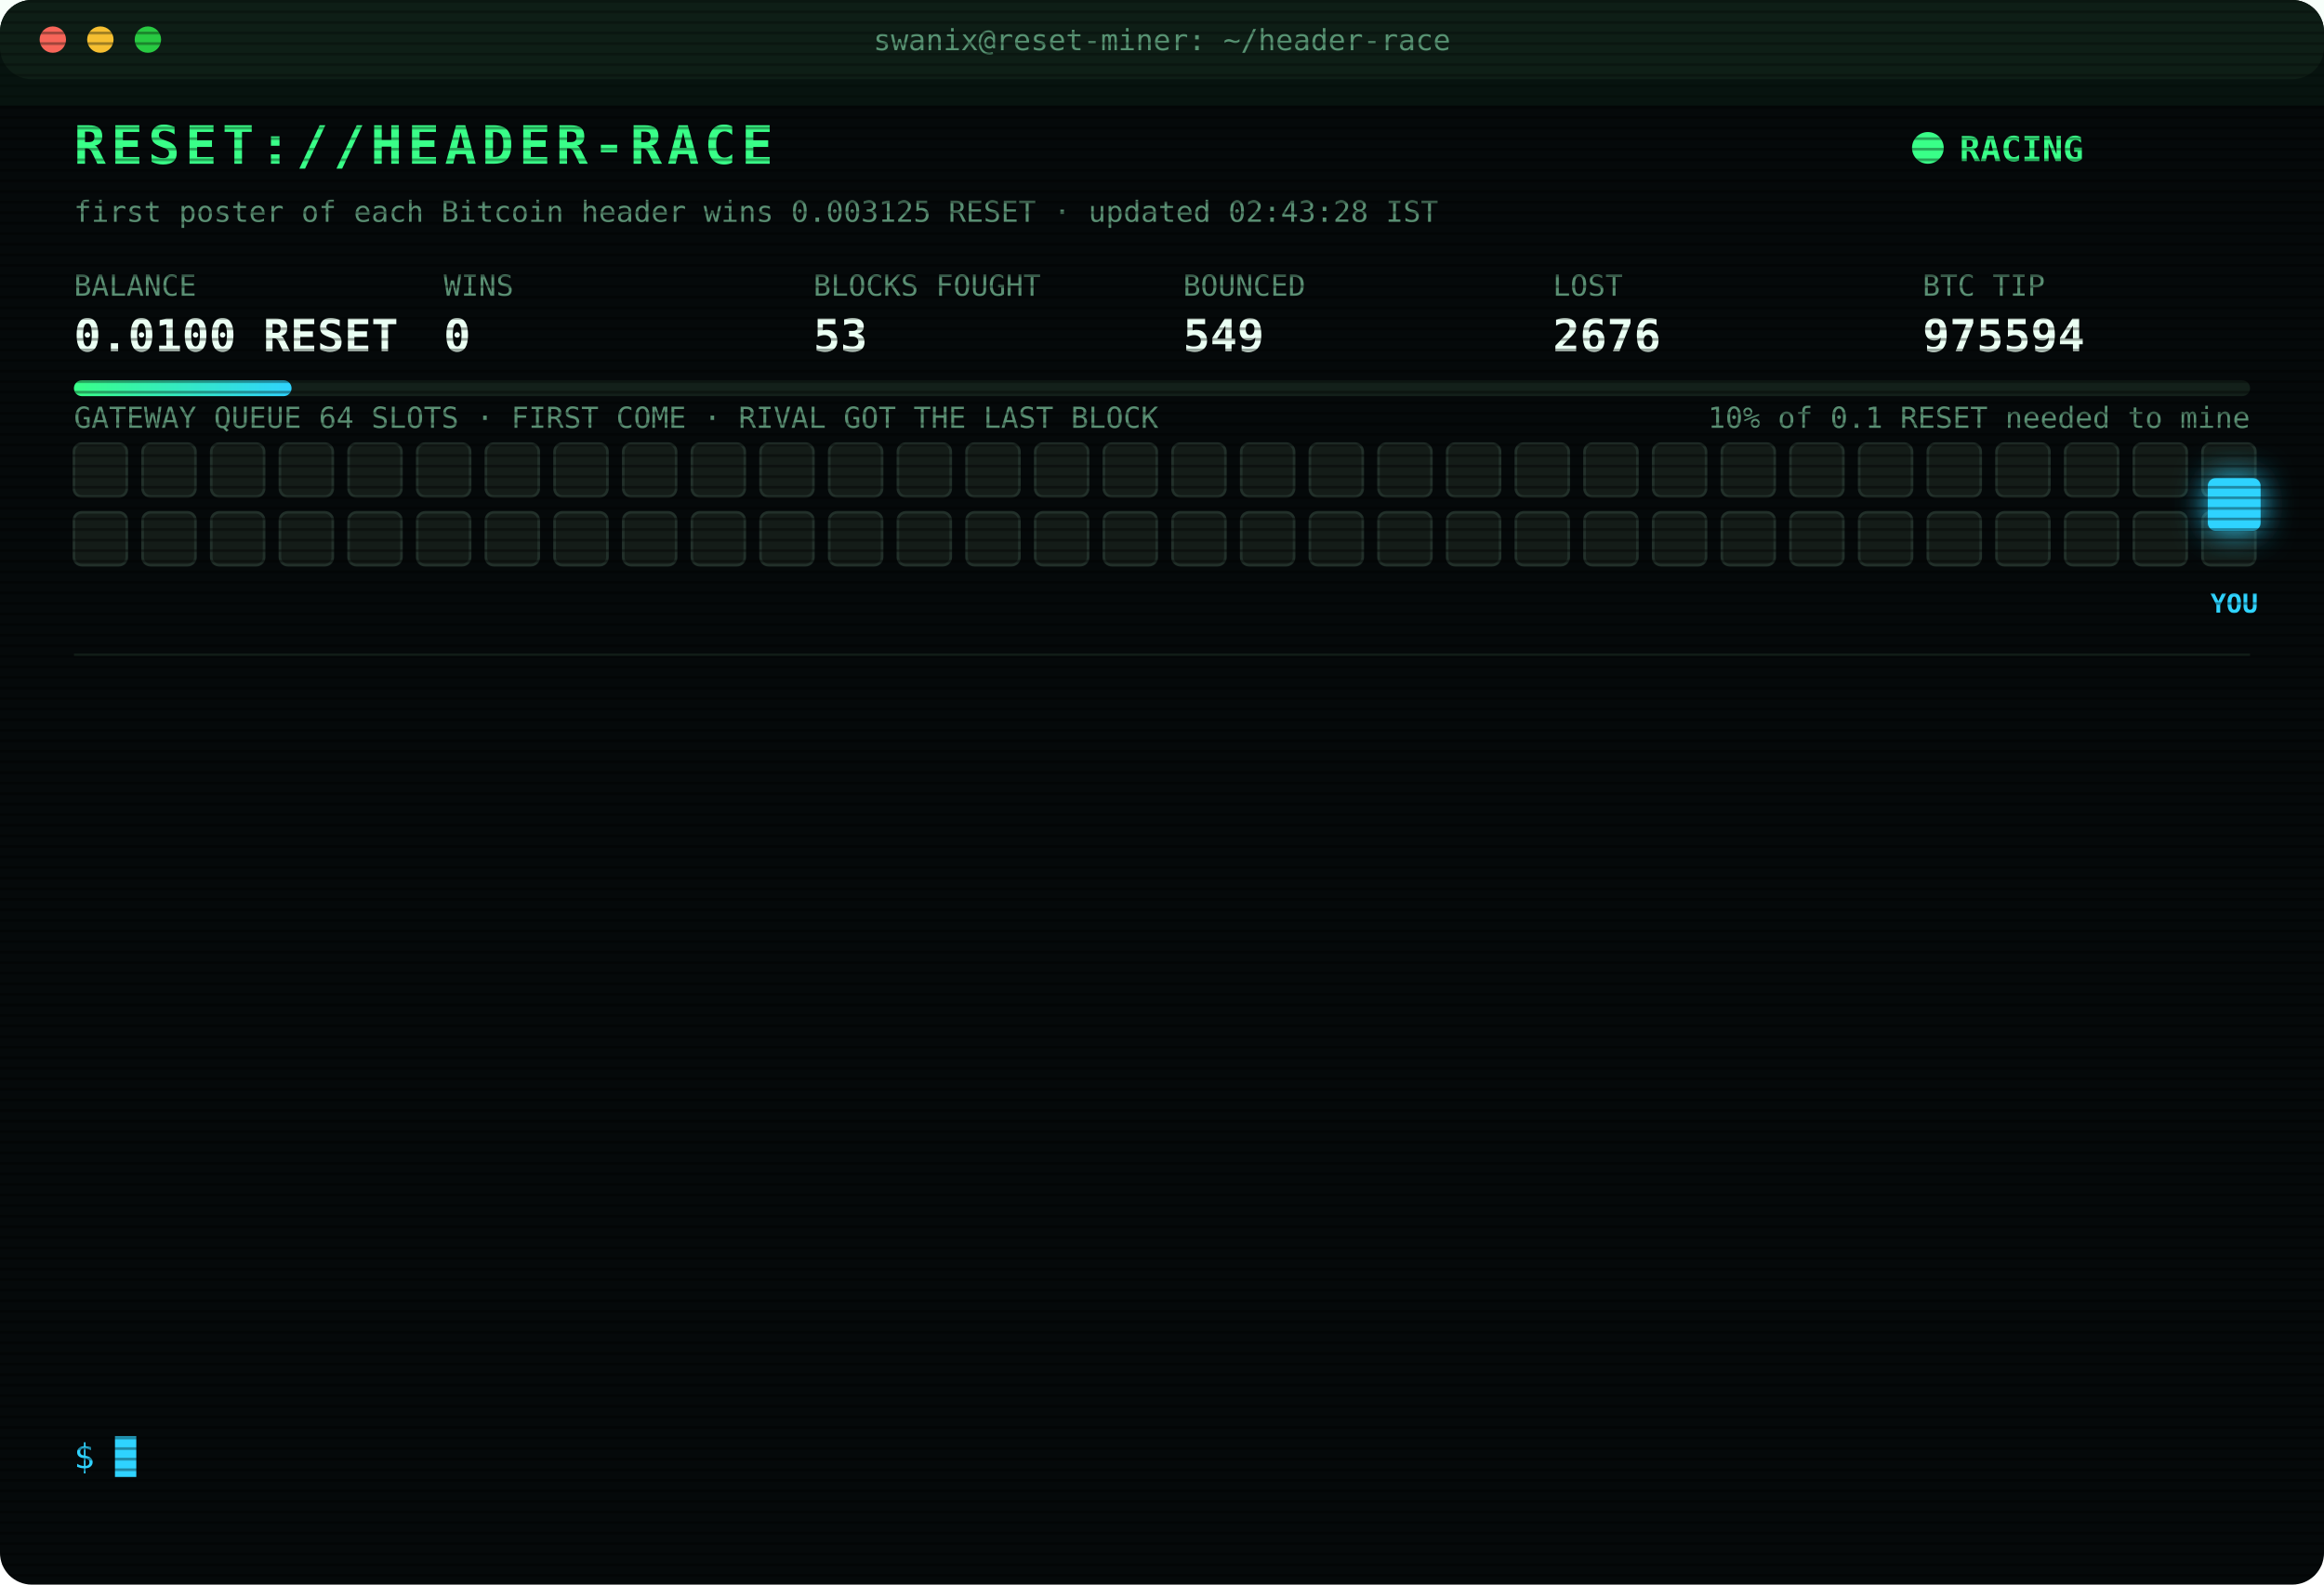
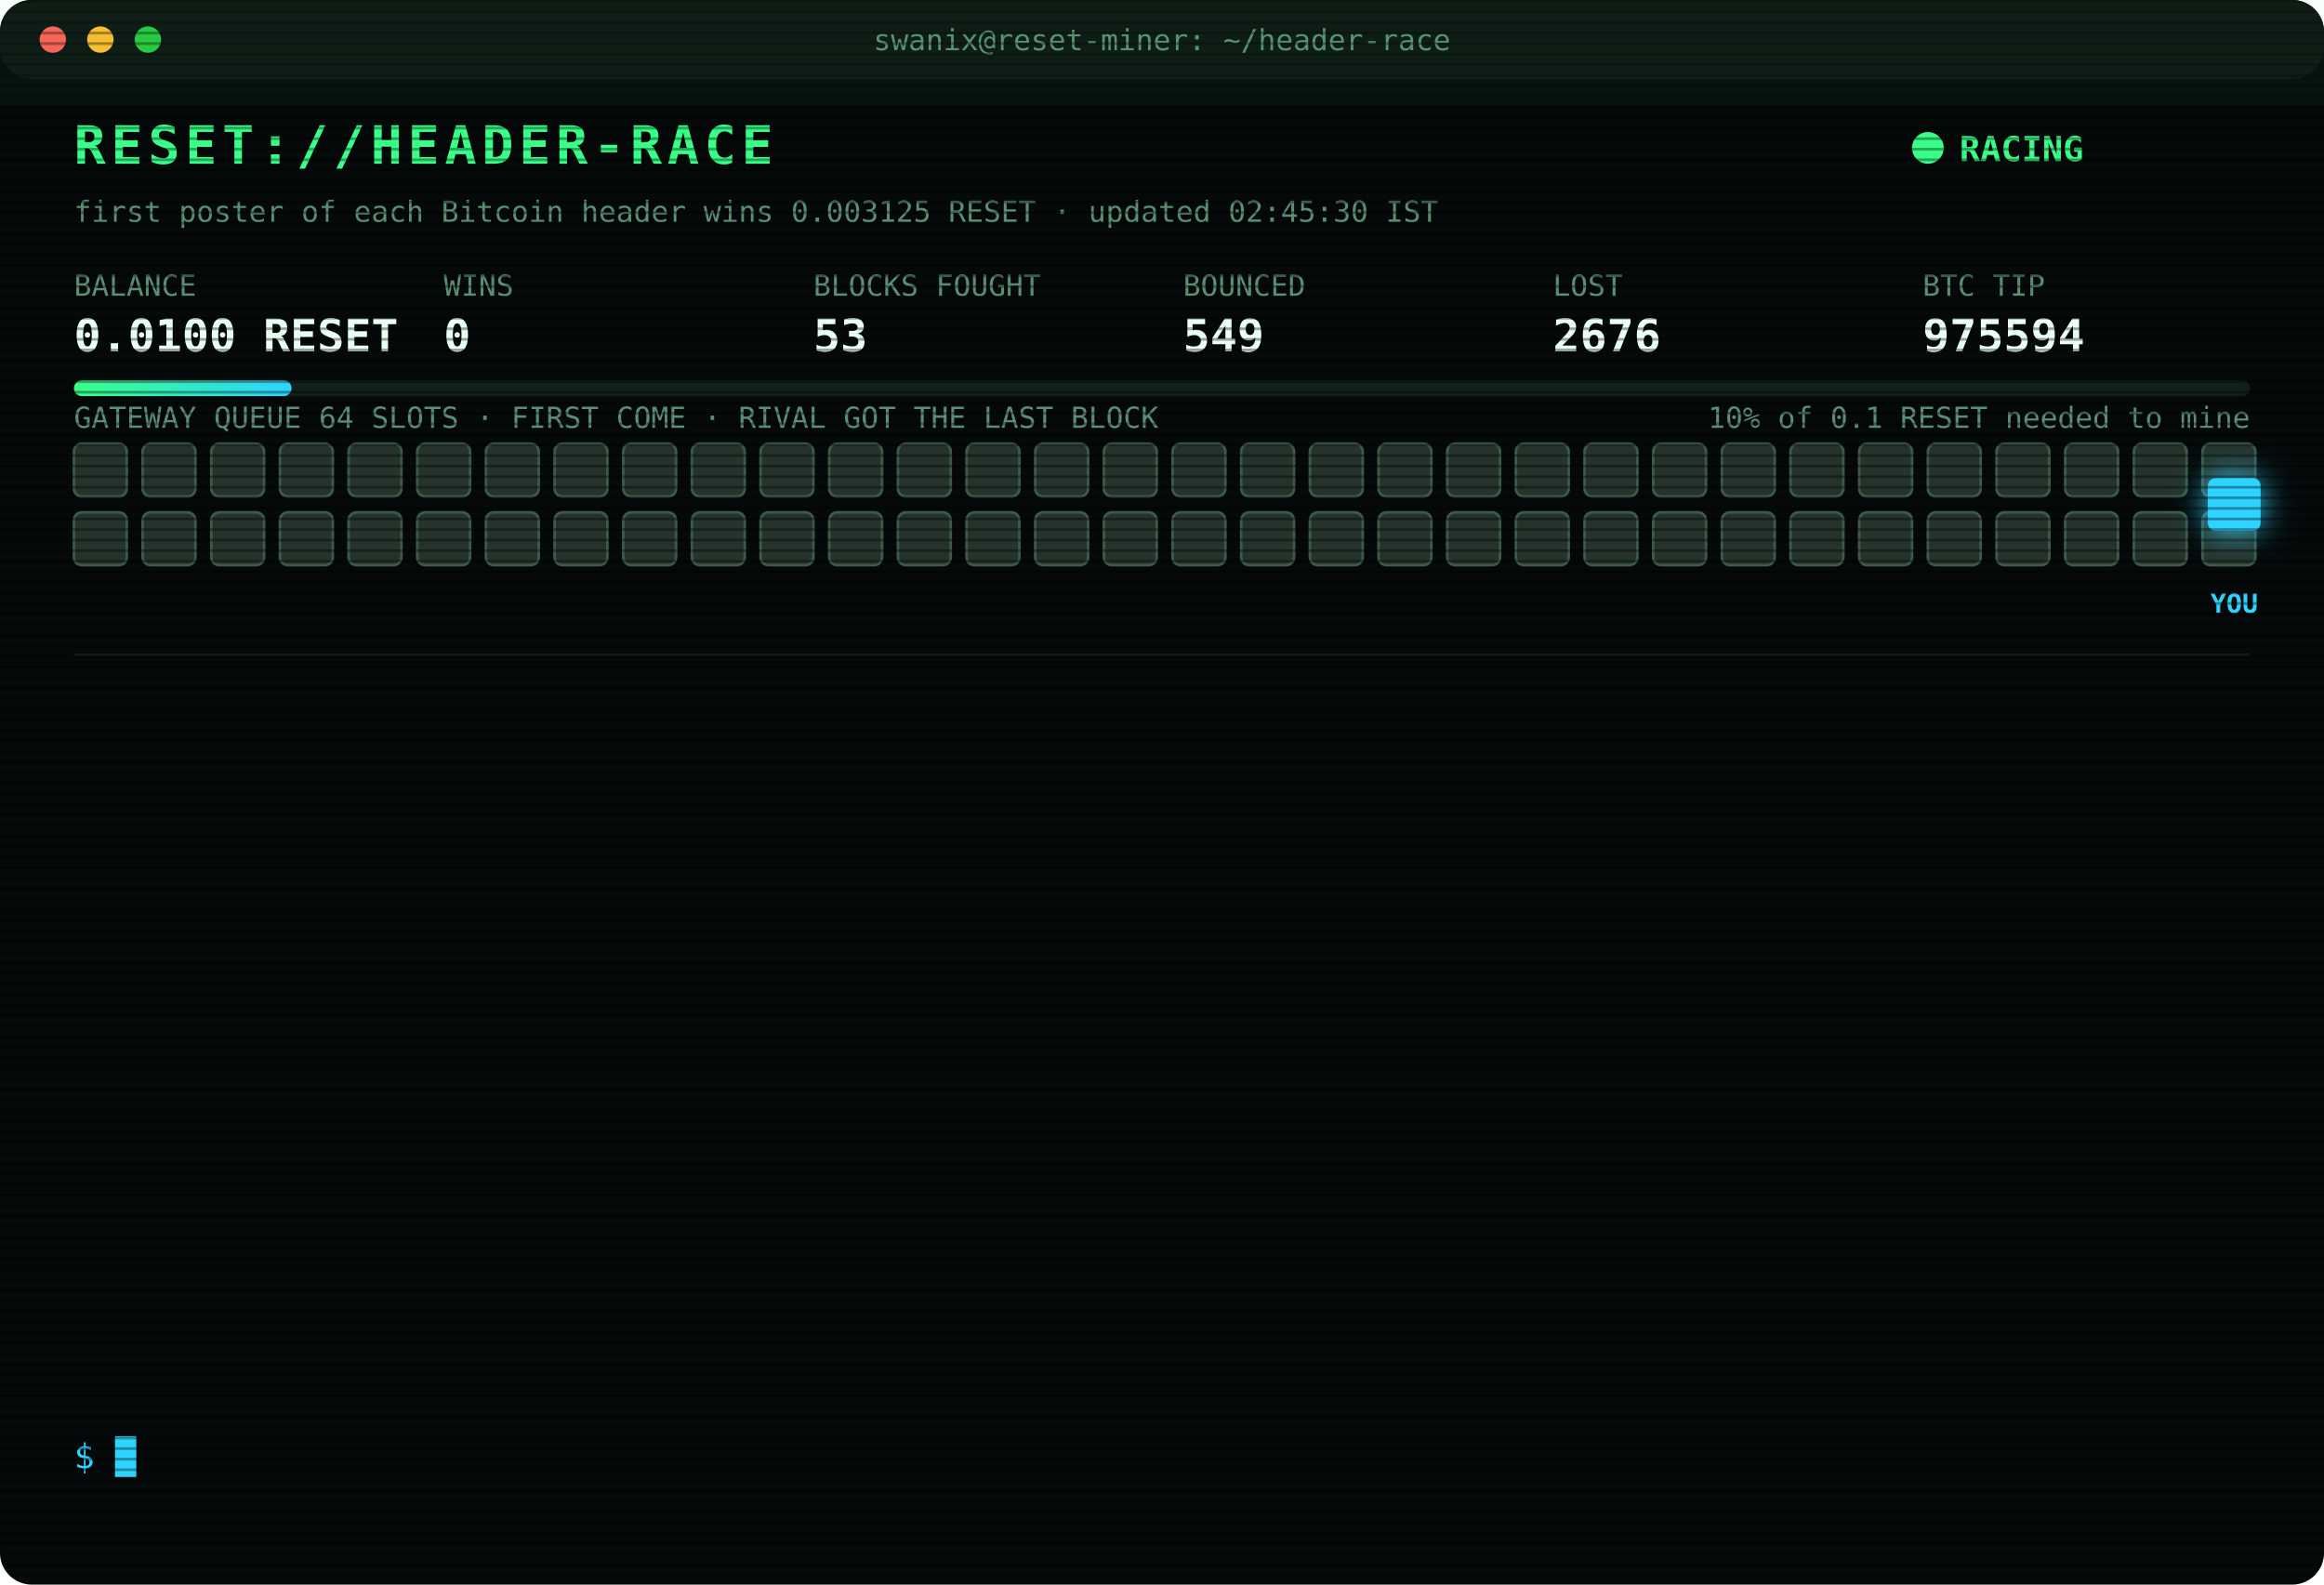
<svg xmlns="http://www.w3.org/2000/svg" width="880" height="600" viewBox="0 0 880 600" font-family="ui-monospace,SFMono-Regular,Menlo,Consolas,monospace">
  <style>
text{font-size:13px;fill:#7CFFB2}
.title{font-size:20px;font-weight:700;fill:#39FF88;letter-spacing:2px;animation:glitch 3s infinite steps(1)}
.sub{fill:#2fd3ff}.k{fill:#5a8f73;font-size:11px}.v{font-size:17px;font-weight:700;fill:#eafff3}
.ts{fill:#3f6b56}.boot{fill:#2fd3ff}.dim{fill:#5a8f73}.bad{fill:#ff4d6d}.warn{fill:#ffd23f}.mag{fill:#ff5cf0}.win{fill:#39FF88;font-weight:700}
.tag{font-size:10px;fill:#2fd3ff;font-weight:700}
.rival{fill:#26332c;stroke:#3c5a49;animation:jam 1.2s infinite alternate}
.idle{fill:#141c18;stroke:#22302a;animation:breathe 4s infinite}
.me{fill:#2fd3ff;filter:drop-shadow(0 0 6px #2fd3ff)}
.hover{animation:nudge 1.1s infinite ease-in-out}.bounce{animation:kick 1.4s infinite}
.ln{opacity:0;animation:in .4s forwards}
.cur{animation:blink 1s infinite steps(1)}
.scan{animation:scan 6s infinite linear}
.led{animation:blink 1.4s infinite}
@keyframes in{from{opacity:0;transform:translateX(-6px)}to{opacity:1;transform:none}}
@keyframes blink{50%{opacity:0}}
@keyframes jam{to{fill:#33463b}}
@keyframes breathe{50%{opacity:.4}}
@keyframes nudge{50%{transform:translateX(-10px)}}
@keyframes kick{0%,100%{transform:none}30%{transform:translateX(-14px)}55%{transform:translateX(10px) translateY(-6px)}}
@keyframes glitch{0%,92%{transform:none}93%{transform:translateX(2px);fill:#ff4d6d}95%{transform:translateX(-2px);fill:#2fd3ff}97%{transform:none}}
@keyframes scan{from{transform:translateY(-40px)}to{transform:translateY(600px)}}
</style>
  <defs>
    <pattern id="sl" width="4" height="4" patternUnits="userSpaceOnUse">
      <rect width="4" height="1" fill="#000" opacity=".35" />
    </pattern>
    <linearGradient id="bar">
      <stop offset="0" stop-color="#39FF88" />
      <stop offset="1" stop-color="#2fd3ff" />
    </linearGradient>
  </defs>
  <rect width="880" height="600" rx="12" fill="#05090a" />
  <rect width="880" height="30" rx="12" fill="#0d1512" />
  <circle cx="20" cy="15" r="5" fill="#ff5f57" />
  <circle cx="38" cy="15" r="5" fill="#febc2e" />
  <circle cx="56" cy="15" r="5" fill="#28c840" />
  <text x="440" y="19" text-anchor="middle" class="k">swanix@reset-miner: ~/header-race</text>
  <text x="28" y="62" class="title">RESET://HEADER-RACE</text>
  <circle class="led" cx="730" cy="56" r="6" fill="#39FF88" />
  <text x="742" y="61" class="win">RACING</text>
-   <text x="28" y="84" class="k">first poster of each Bitcoin header wins 0.003125 RESET · updated 02:43:28 IST</text>
+   <text x="28" y="84" class="k">first poster of each Bitcoin header wins 0.003125 RESET · updated 02:45:30 IST</text>
  <text x="28" y="112" class="k">BALANCE</text>
  <text x="28" y="133" class="v">0.0100 RESET</text>
  <text x="168" y="112" class="k">WINS</text>
  <text x="168" y="133" class="v">0</text>
  <text x="308" y="112" class="k">BLOCKS FOUGHT</text>
  <text x="308" y="133" class="v">53</text>
  <text x="448" y="112" class="k">BOUNCED</text>
  <text x="448" y="133" class="v">549</text>
  <text x="588" y="112" class="k">LOST</text>
  <text x="588" y="133" class="v">2676</text>
  <text x="728" y="112" class="k">BTC TIP</text>
  <text x="728" y="133" class="v">975594</text>
  <rect x="28" y="144" width="824" height="6" rx="3" fill="#13201a" />
  <rect x="28" y="144" width="82.4" height="6" rx="3" fill="url(#bar)" />
  <text x="852" y="162" text-anchor="end" class="k">10% of 0.1 RESET needed to mine</text>
  <text x="28" y="162" class="k">GATEWAY QUEUE 64 SLOTS · FIRST COME · RIVAL GOT THE LAST BLOCK</text>
-   <rect class="idle" x="28" y="168" width="20" height="20" rx="3" style="animation-delay:0.00s" />
-   <rect class="idle" x="54" y="168" width="20" height="20" rx="3" style="animation-delay:0.05s" />
-   <rect class="idle" x="80" y="168" width="20" height="20" rx="3" style="animation-delay:0.10s" />
-   <rect class="idle" x="106" y="168" width="20" height="20" rx="3" style="animation-delay:0.15s" />
-   <rect class="idle" x="132" y="168" width="20" height="20" rx="3" style="animation-delay:0.20s" />
-   <rect class="idle" x="158" y="168" width="20" height="20" rx="3" style="animation-delay:0.25s" />
-   <rect class="idle" x="184" y="168" width="20" height="20" rx="3" style="animation-delay:0.30s" />
-   <rect class="idle" x="210" y="168" width="20" height="20" rx="3" style="animation-delay:0.35s" />
-   <rect class="idle" x="236" y="168" width="20" height="20" rx="3" style="animation-delay:0.40s" />
-   <rect class="idle" x="262" y="168" width="20" height="20" rx="3" style="animation-delay:0.45s" />
-   <rect class="idle" x="288" y="168" width="20" height="20" rx="3" style="animation-delay:0.50s" />
-   <rect class="idle" x="314" y="168" width="20" height="20" rx="3" style="animation-delay:0.55s" />
-   <rect class="idle" x="340" y="168" width="20" height="20" rx="3" style="animation-delay:0.60s" />
-   <rect class="idle" x="366" y="168" width="20" height="20" rx="3" style="animation-delay:0.65s" />
-   <rect class="idle" x="392" y="168" width="20" height="20" rx="3" style="animation-delay:0.70s" />
-   <rect class="idle" x="418" y="168" width="20" height="20" rx="3" style="animation-delay:0.75s" />
-   <rect class="idle" x="444" y="168" width="20" height="20" rx="3" style="animation-delay:0.80s" />
-   <rect class="idle" x="470" y="168" width="20" height="20" rx="3" style="animation-delay:0.85s" />
-   <rect class="idle" x="496" y="168" width="20" height="20" rx="3" style="animation-delay:0.90s" />
-   <rect class="idle" x="522" y="168" width="20" height="20" rx="3" style="animation-delay:0.95s" />
-   <rect class="idle" x="548" y="168" width="20" height="20" rx="3" style="animation-delay:1.00s" />
-   <rect class="idle" x="574" y="168" width="20" height="20" rx="3" style="animation-delay:1.05s" />
-   <rect class="idle" x="600" y="168" width="20" height="20" rx="3" style="animation-delay:1.10s" />
-   <rect class="idle" x="626" y="168" width="20" height="20" rx="3" style="animation-delay:1.15s" />
-   <rect class="idle" x="652" y="168" width="20" height="20" rx="3" style="animation-delay:1.20s" />
-   <rect class="idle" x="678" y="168" width="20" height="20" rx="3" style="animation-delay:1.25s" />
-   <rect class="idle" x="704" y="168" width="20" height="20" rx="3" style="animation-delay:1.30s" />
-   <rect class="idle" x="730" y="168" width="20" height="20" rx="3" style="animation-delay:1.35s" />
-   <rect class="idle" x="756" y="168" width="20" height="20" rx="3" style="animation-delay:1.40s" />
-   <rect class="idle" x="782" y="168" width="20" height="20" rx="3" style="animation-delay:1.45s" />
-   <rect class="idle" x="808" y="168" width="20" height="20" rx="3" style="animation-delay:1.50s" />
-   <rect class="idle" x="834" y="168" width="20" height="20" rx="3" style="animation-delay:1.55s" />
-   <rect class="idle" x="28" y="194" width="20" height="20" rx="3" style="animation-delay:1.60s" />
-   <rect class="idle" x="54" y="194" width="20" height="20" rx="3" style="animation-delay:1.65s" />
-   <rect class="idle" x="80" y="194" width="20" height="20" rx="3" style="animation-delay:1.70s" />
-   <rect class="idle" x="106" y="194" width="20" height="20" rx="3" style="animation-delay:1.75s" />
-   <rect class="idle" x="132" y="194" width="20" height="20" rx="3" style="animation-delay:1.80s" />
-   <rect class="idle" x="158" y="194" width="20" height="20" rx="3" style="animation-delay:1.85s" />
-   <rect class="idle" x="184" y="194" width="20" height="20" rx="3" style="animation-delay:1.90s" />
-   <rect class="idle" x="210" y="194" width="20" height="20" rx="3" style="animation-delay:1.95s" />
-   <rect class="idle" x="236" y="194" width="20" height="20" rx="3" style="animation-delay:2.00s" />
-   <rect class="idle" x="262" y="194" width="20" height="20" rx="3" style="animation-delay:2.05s" />
-   <rect class="idle" x="288" y="194" width="20" height="20" rx="3" style="animation-delay:2.10s" />
-   <rect class="idle" x="314" y="194" width="20" height="20" rx="3" style="animation-delay:2.15s" />
-   <rect class="idle" x="340" y="194" width="20" height="20" rx="3" style="animation-delay:2.20s" />
-   <rect class="idle" x="366" y="194" width="20" height="20" rx="3" style="animation-delay:2.25s" />
-   <rect class="idle" x="392" y="194" width="20" height="20" rx="3" style="animation-delay:2.30s" />
-   <rect class="idle" x="418" y="194" width="20" height="20" rx="3" style="animation-delay:2.35s" />
-   <rect class="idle" x="444" y="194" width="20" height="20" rx="3" style="animation-delay:2.40s" />
-   <rect class="idle" x="470" y="194" width="20" height="20" rx="3" style="animation-delay:2.45s" />
-   <rect class="idle" x="496" y="194" width="20" height="20" rx="3" style="animation-delay:2.50s" />
-   <rect class="idle" x="522" y="194" width="20" height="20" rx="3" style="animation-delay:2.55s" />
-   <rect class="idle" x="548" y="194" width="20" height="20" rx="3" style="animation-delay:2.60s" />
-   <rect class="idle" x="574" y="194" width="20" height="20" rx="3" style="animation-delay:2.65s" />
-   <rect class="idle" x="600" y="194" width="20" height="20" rx="3" style="animation-delay:2.70s" />
-   <rect class="idle" x="626" y="194" width="20" height="20" rx="3" style="animation-delay:2.75s" />
-   <rect class="idle" x="652" y="194" width="20" height="20" rx="3" style="animation-delay:2.80s" />
-   <rect class="idle" x="678" y="194" width="20" height="20" rx="3" style="animation-delay:2.85s" />
-   <rect class="idle" x="704" y="194" width="20" height="20" rx="3" style="animation-delay:2.90s" />
-   <rect class="idle" x="730" y="194" width="20" height="20" rx="3" style="animation-delay:2.95s" />
-   <rect class="idle" x="756" y="194" width="20" height="20" rx="3" style="animation-delay:3.00s" />
-   <rect class="idle" x="782" y="194" width="20" height="20" rx="3" style="animation-delay:3.05s" />
-   <rect class="idle" x="808" y="194" width="20" height="20" rx="3" style="animation-delay:3.10s" />
-   <rect class="idle" x="834" y="194" width="20" height="20" rx="3" style="animation-delay:3.15s" />
+   <rect class="rival" x="28" y="168" width="20" height="20" rx="3" style="animation-delay:0.00s" />
+   <rect class="rival" x="54" y="168" width="20" height="20" rx="3" style="animation-delay:0.05s" />
+   <rect class="rival" x="80" y="168" width="20" height="20" rx="3" style="animation-delay:0.10s" />
+   <rect class="rival" x="106" y="168" width="20" height="20" rx="3" style="animation-delay:0.15s" />
+   <rect class="rival" x="132" y="168" width="20" height="20" rx="3" style="animation-delay:0.20s" />
+   <rect class="rival" x="158" y="168" width="20" height="20" rx="3" style="animation-delay:0.25s" />
+   <rect class="rival" x="184" y="168" width="20" height="20" rx="3" style="animation-delay:0.30s" />
+   <rect class="rival" x="210" y="168" width="20" height="20" rx="3" style="animation-delay:0.35s" />
+   <rect class="rival" x="236" y="168" width="20" height="20" rx="3" style="animation-delay:0.40s" />
+   <rect class="rival" x="262" y="168" width="20" height="20" rx="3" style="animation-delay:0.45s" />
+   <rect class="rival" x="288" y="168" width="20" height="20" rx="3" style="animation-delay:0.50s" />
+   <rect class="rival" x="314" y="168" width="20" height="20" rx="3" style="animation-delay:0.55s" />
+   <rect class="rival" x="340" y="168" width="20" height="20" rx="3" style="animation-delay:0.60s" />
+   <rect class="rival" x="366" y="168" width="20" height="20" rx="3" style="animation-delay:0.65s" />
+   <rect class="rival" x="392" y="168" width="20" height="20" rx="3" style="animation-delay:0.70s" />
+   <rect class="rival" x="418" y="168" width="20" height="20" rx="3" style="animation-delay:0.75s" />
+   <rect class="rival" x="444" y="168" width="20" height="20" rx="3" style="animation-delay:0.80s" />
+   <rect class="rival" x="470" y="168" width="20" height="20" rx="3" style="animation-delay:0.85s" />
+   <rect class="rival" x="496" y="168" width="20" height="20" rx="3" style="animation-delay:0.90s" />
+   <rect class="rival" x="522" y="168" width="20" height="20" rx="3" style="animation-delay:0.95s" />
+   <rect class="rival" x="548" y="168" width="20" height="20" rx="3" style="animation-delay:1.00s" />
+   <rect class="rival" x="574" y="168" width="20" height="20" rx="3" style="animation-delay:1.05s" />
+   <rect class="rival" x="600" y="168" width="20" height="20" rx="3" style="animation-delay:1.10s" />
+   <rect class="rival" x="626" y="168" width="20" height="20" rx="3" style="animation-delay:1.15s" />
+   <rect class="rival" x="652" y="168" width="20" height="20" rx="3" style="animation-delay:1.20s" />
+   <rect class="rival" x="678" y="168" width="20" height="20" rx="3" style="animation-delay:1.25s" />
+   <rect class="rival" x="704" y="168" width="20" height="20" rx="3" style="animation-delay:1.30s" />
+   <rect class="rival" x="730" y="168" width="20" height="20" rx="3" style="animation-delay:1.35s" />
+   <rect class="rival" x="756" y="168" width="20" height="20" rx="3" style="animation-delay:1.40s" />
+   <rect class="rival" x="782" y="168" width="20" height="20" rx="3" style="animation-delay:1.45s" />
+   <rect class="rival" x="808" y="168" width="20" height="20" rx="3" style="animation-delay:1.50s" />
+   <rect class="rival" x="834" y="168" width="20" height="20" rx="3" style="animation-delay:1.55s" />
+   <rect class="rival" x="28" y="194" width="20" height="20" rx="3" style="animation-delay:1.60s" />
+   <rect class="rival" x="54" y="194" width="20" height="20" rx="3" style="animation-delay:1.65s" />
+   <rect class="rival" x="80" y="194" width="20" height="20" rx="3" style="animation-delay:1.70s" />
+   <rect class="rival" x="106" y="194" width="20" height="20" rx="3" style="animation-delay:1.75s" />
+   <rect class="rival" x="132" y="194" width="20" height="20" rx="3" style="animation-delay:1.80s" />
+   <rect class="rival" x="158" y="194" width="20" height="20" rx="3" style="animation-delay:1.85s" />
+   <rect class="rival" x="184" y="194" width="20" height="20" rx="3" style="animation-delay:1.90s" />
+   <rect class="rival" x="210" y="194" width="20" height="20" rx="3" style="animation-delay:1.95s" />
+   <rect class="rival" x="236" y="194" width="20" height="20" rx="3" style="animation-delay:2.00s" />
+   <rect class="rival" x="262" y="194" width="20" height="20" rx="3" style="animation-delay:2.05s" />
+   <rect class="rival" x="288" y="194" width="20" height="20" rx="3" style="animation-delay:2.10s" />
+   <rect class="rival" x="314" y="194" width="20" height="20" rx="3" style="animation-delay:2.15s" />
+   <rect class="rival" x="340" y="194" width="20" height="20" rx="3" style="animation-delay:2.20s" />
+   <rect class="rival" x="366" y="194" width="20" height="20" rx="3" style="animation-delay:2.25s" />
+   <rect class="rival" x="392" y="194" width="20" height="20" rx="3" style="animation-delay:2.30s" />
+   <rect class="rival" x="418" y="194" width="20" height="20" rx="3" style="animation-delay:2.35s" />
+   <rect class="rival" x="444" y="194" width="20" height="20" rx="3" style="animation-delay:2.40s" />
+   <rect class="rival" x="470" y="194" width="20" height="20" rx="3" style="animation-delay:2.45s" />
+   <rect class="rival" x="496" y="194" width="20" height="20" rx="3" style="animation-delay:2.50s" />
+   <rect class="rival" x="522" y="194" width="20" height="20" rx="3" style="animation-delay:2.55s" />
+   <rect class="rival" x="548" y="194" width="20" height="20" rx="3" style="animation-delay:2.60s" />
+   <rect class="rival" x="574" y="194" width="20" height="20" rx="3" style="animation-delay:2.65s" />
+   <rect class="rival" x="600" y="194" width="20" height="20" rx="3" style="animation-delay:2.70s" />
+   <rect class="rival" x="626" y="194" width="20" height="20" rx="3" style="animation-delay:2.75s" />
+   <rect class="rival" x="652" y="194" width="20" height="20" rx="3" style="animation-delay:2.80s" />
+   <rect class="rival" x="678" y="194" width="20" height="20" rx="3" style="animation-delay:2.85s" />
+   <rect class="rival" x="704" y="194" width="20" height="20" rx="3" style="animation-delay:2.90s" />
+   <rect class="rival" x="730" y="194" width="20" height="20" rx="3" style="animation-delay:2.95s" />
+   <rect class="rival" x="756" y="194" width="20" height="20" rx="3" style="animation-delay:3.00s" />
+   <rect class="rival" x="782" y="194" width="20" height="20" rx="3" style="animation-delay:3.05s" />
+   <rect class="rival" x="808" y="194" width="20" height="20" rx="3" style="animation-delay:3.10s" />
+   <rect class="rival" x="834" y="194" width="20" height="20" rx="3" style="animation-delay:3.15s" />
  <g class="hover">
    <rect class="me" x="836" y="181" width="20" height="20" rx="3" />
    <text class="tag" x="846" y="232" text-anchor="middle">YOU</text>
  </g>
  <line x1="28" x2="852" y1="248" y2="248" stroke="#13201a" />
  <g class="ln" style="animation-delay:0.40s">
    <text x="28" y="270" class="ts">00:32:48</text>
    <text x="104" y="270" class="bad">[LOST] #975582 taken by a rival miner</text>
  </g>
  <g class="ln" style="animation-delay:0.65s">
    <text x="28" y="292" class="ts">00:35:54</text>
    <text x="104" y="292" class="bad">[LOST] #975583 taken by a rival miner</text>
  </g>
  <g class="ln" style="animation-delay:0.90s">
    <text x="28" y="314" class="ts">00:40:34</text>
    <text x="104" y="314" class="dim">[STINT END] calls 741 · wins 0</text>
  </g>
  <g class="ln" style="animation-delay:1.15s">
    <text x="28" y="336" class="ts">00:45:37</text>
    <text x="104" y="336" class="boot">[BOOT] racer v3 online · 3 feeds · stint 340m</text>
  </g>
  <g class="ln" style="animation-delay:1.40s">
    <text x="28" y="358" class="ts">01:01:37</text>
    <text x="104" y="358" class="bad">[LOST] #975585 taken by a rival miner</text>
  </g>
  <g class="ln" style="animation-delay:1.65s">
    <text x="28" y="380" class="ts">01:04:28</text>
    <text x="104" y="380" class="bad">[LOST] #975586 taken by a rival miner</text>
  </g>
  <g class="ln" style="animation-delay:1.90s">
    <text x="28" y="402" class="ts">01:09:37</text>
    <text x="104" y="402" class="bad">[LOST] #975587 taken by a rival miner</text>
  </g>
  <g class="ln" style="animation-delay:2.15s">
    <text x="28" y="424" class="ts">01:09:55</text>
    <text x="104" y="424" class="bad">[LOST] #975588 taken by a rival miner</text>
  </g>
  <g class="ln" style="animation-delay:2.40s">
    <text x="28" y="446" class="ts">01:23:10</text>
    <text x="104" y="446" class="bad">[LOST] #975589 taken by a rival miner</text>
  </g>
  <g class="ln" style="animation-delay:2.65s">
    <text x="28" y="468" class="ts">01:32:55</text>
    <text x="104" y="468" class="bad">[LOST] #975591 taken by a rival miner</text>
  </g>
  <g class="ln" style="animation-delay:2.90s">
    <text x="28" y="490" class="ts">02:03:46</text>
    <text x="104" y="490" class="bad">[LOST] #975592 taken by a rival miner</text>
  </g>
  <g class="ln" style="animation-delay:3.15s">
    <text x="28" y="512" class="ts">02:08:57</text>
    <text x="104" y="512" class="bad">[LOST] #975593 taken by a rival miner</text>
  </g>
  <g class="ln" style="animation-delay:3.40s">
    <text x="28" y="534" class="ts">02:43:28</text>
    <text x="104" y="534" class="bad">[LOST] #975594 taken by a rival miner</text>
  </g>
  <text x="28" y="556" class="sub">$ <tspan class="cur">█</tspan>
  </text>
  <rect width="880" height="600" rx="12" fill="url(#sl)" pointer-events="none" />
  <rect class="scan" width="880" height="40" fill="#39FF88" opacity=".04" />
</svg>
